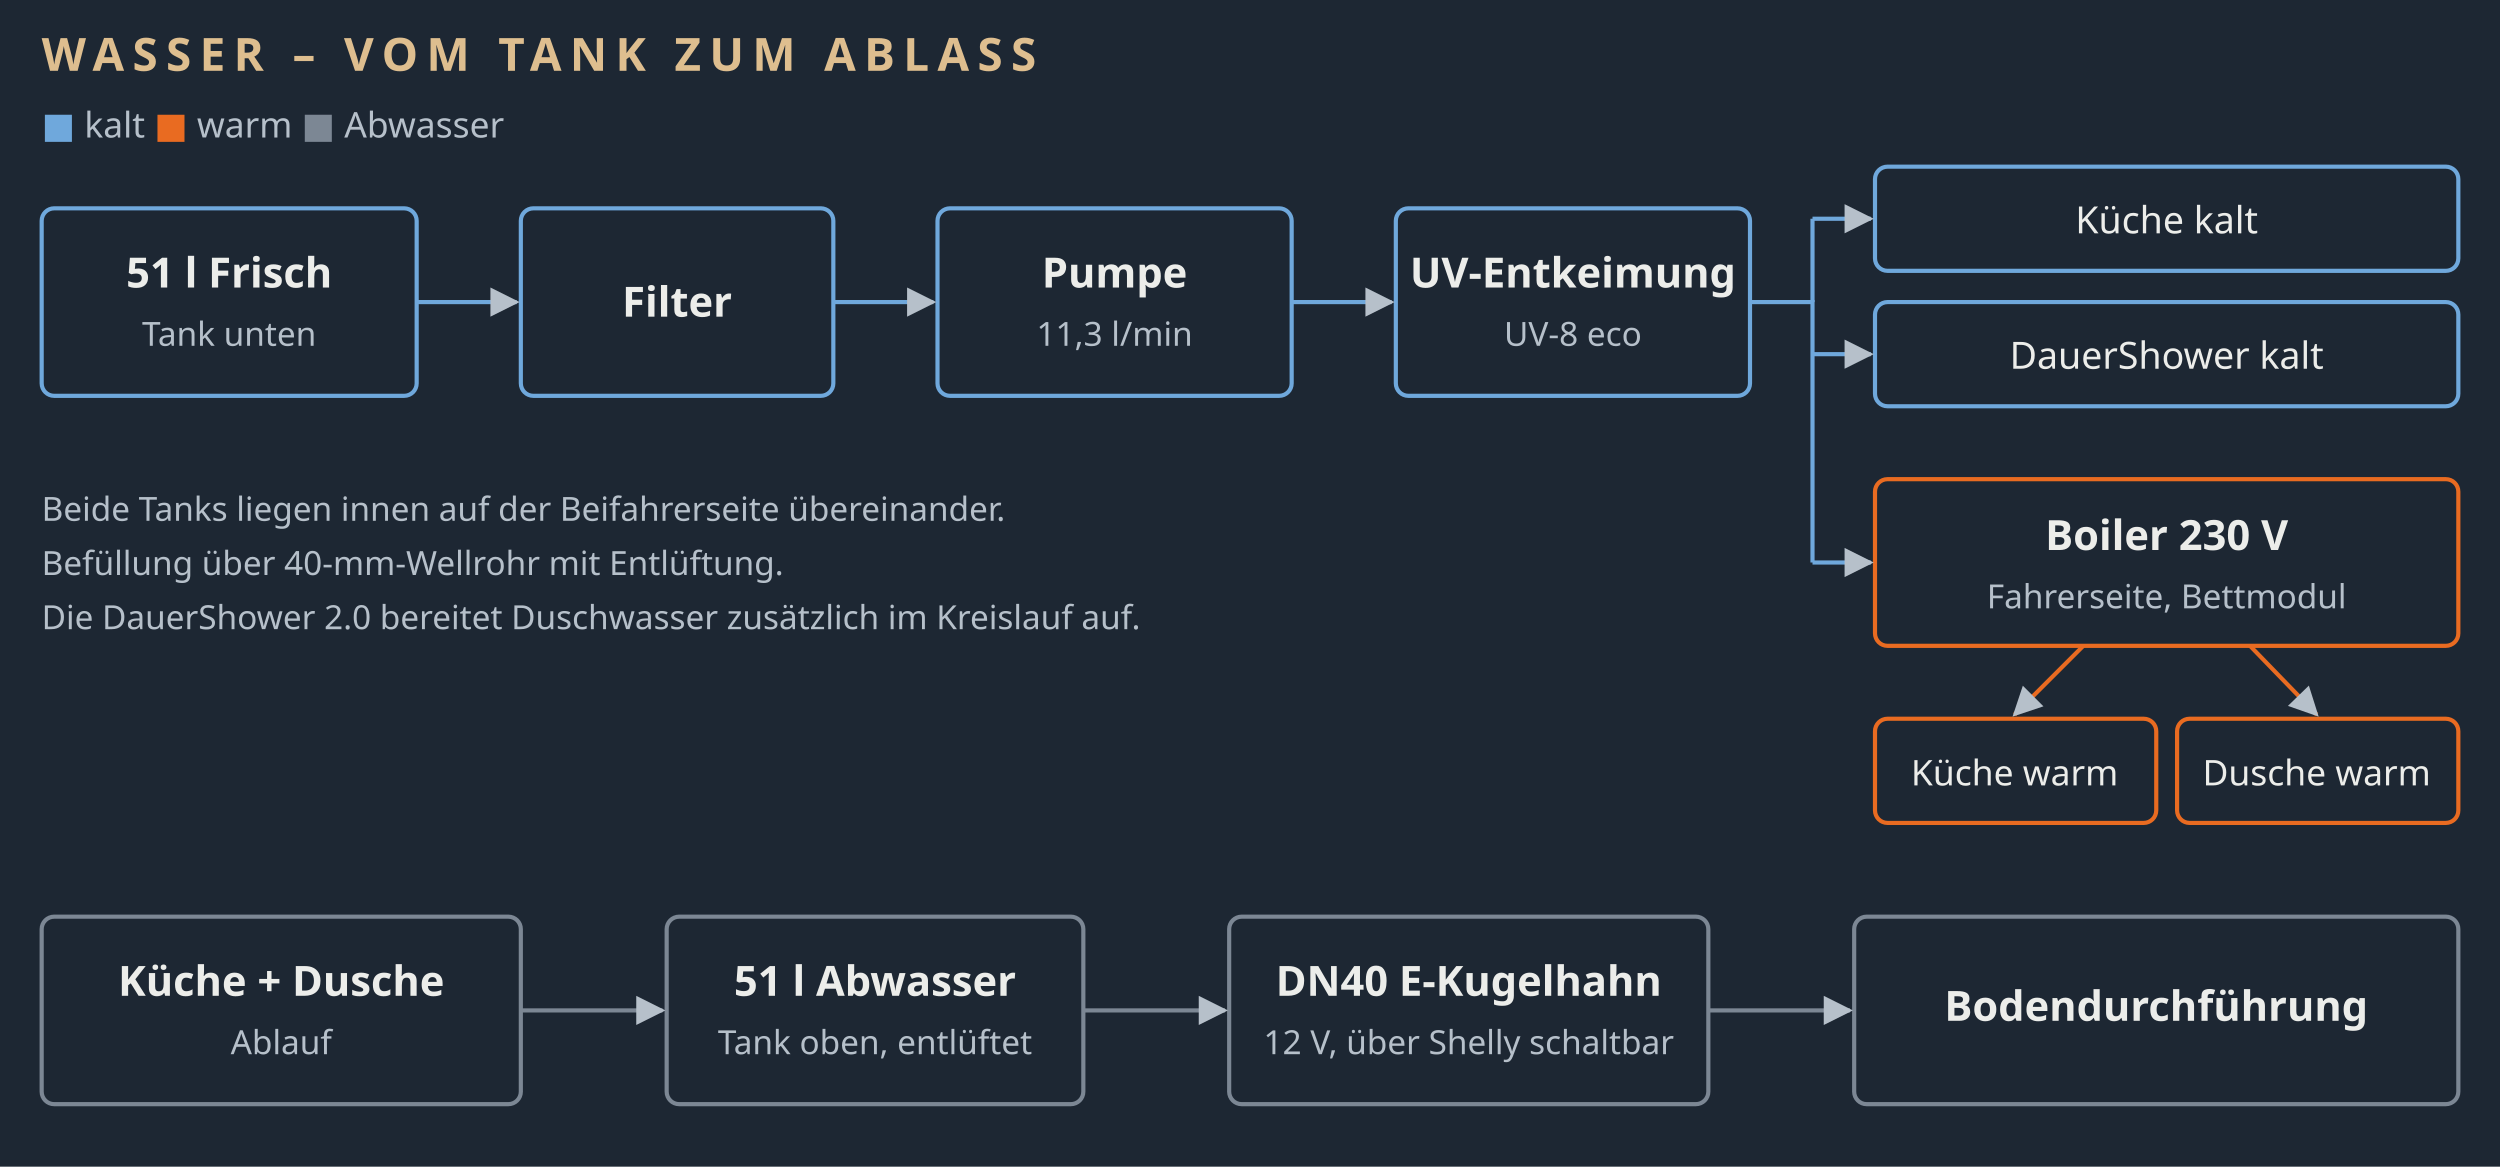
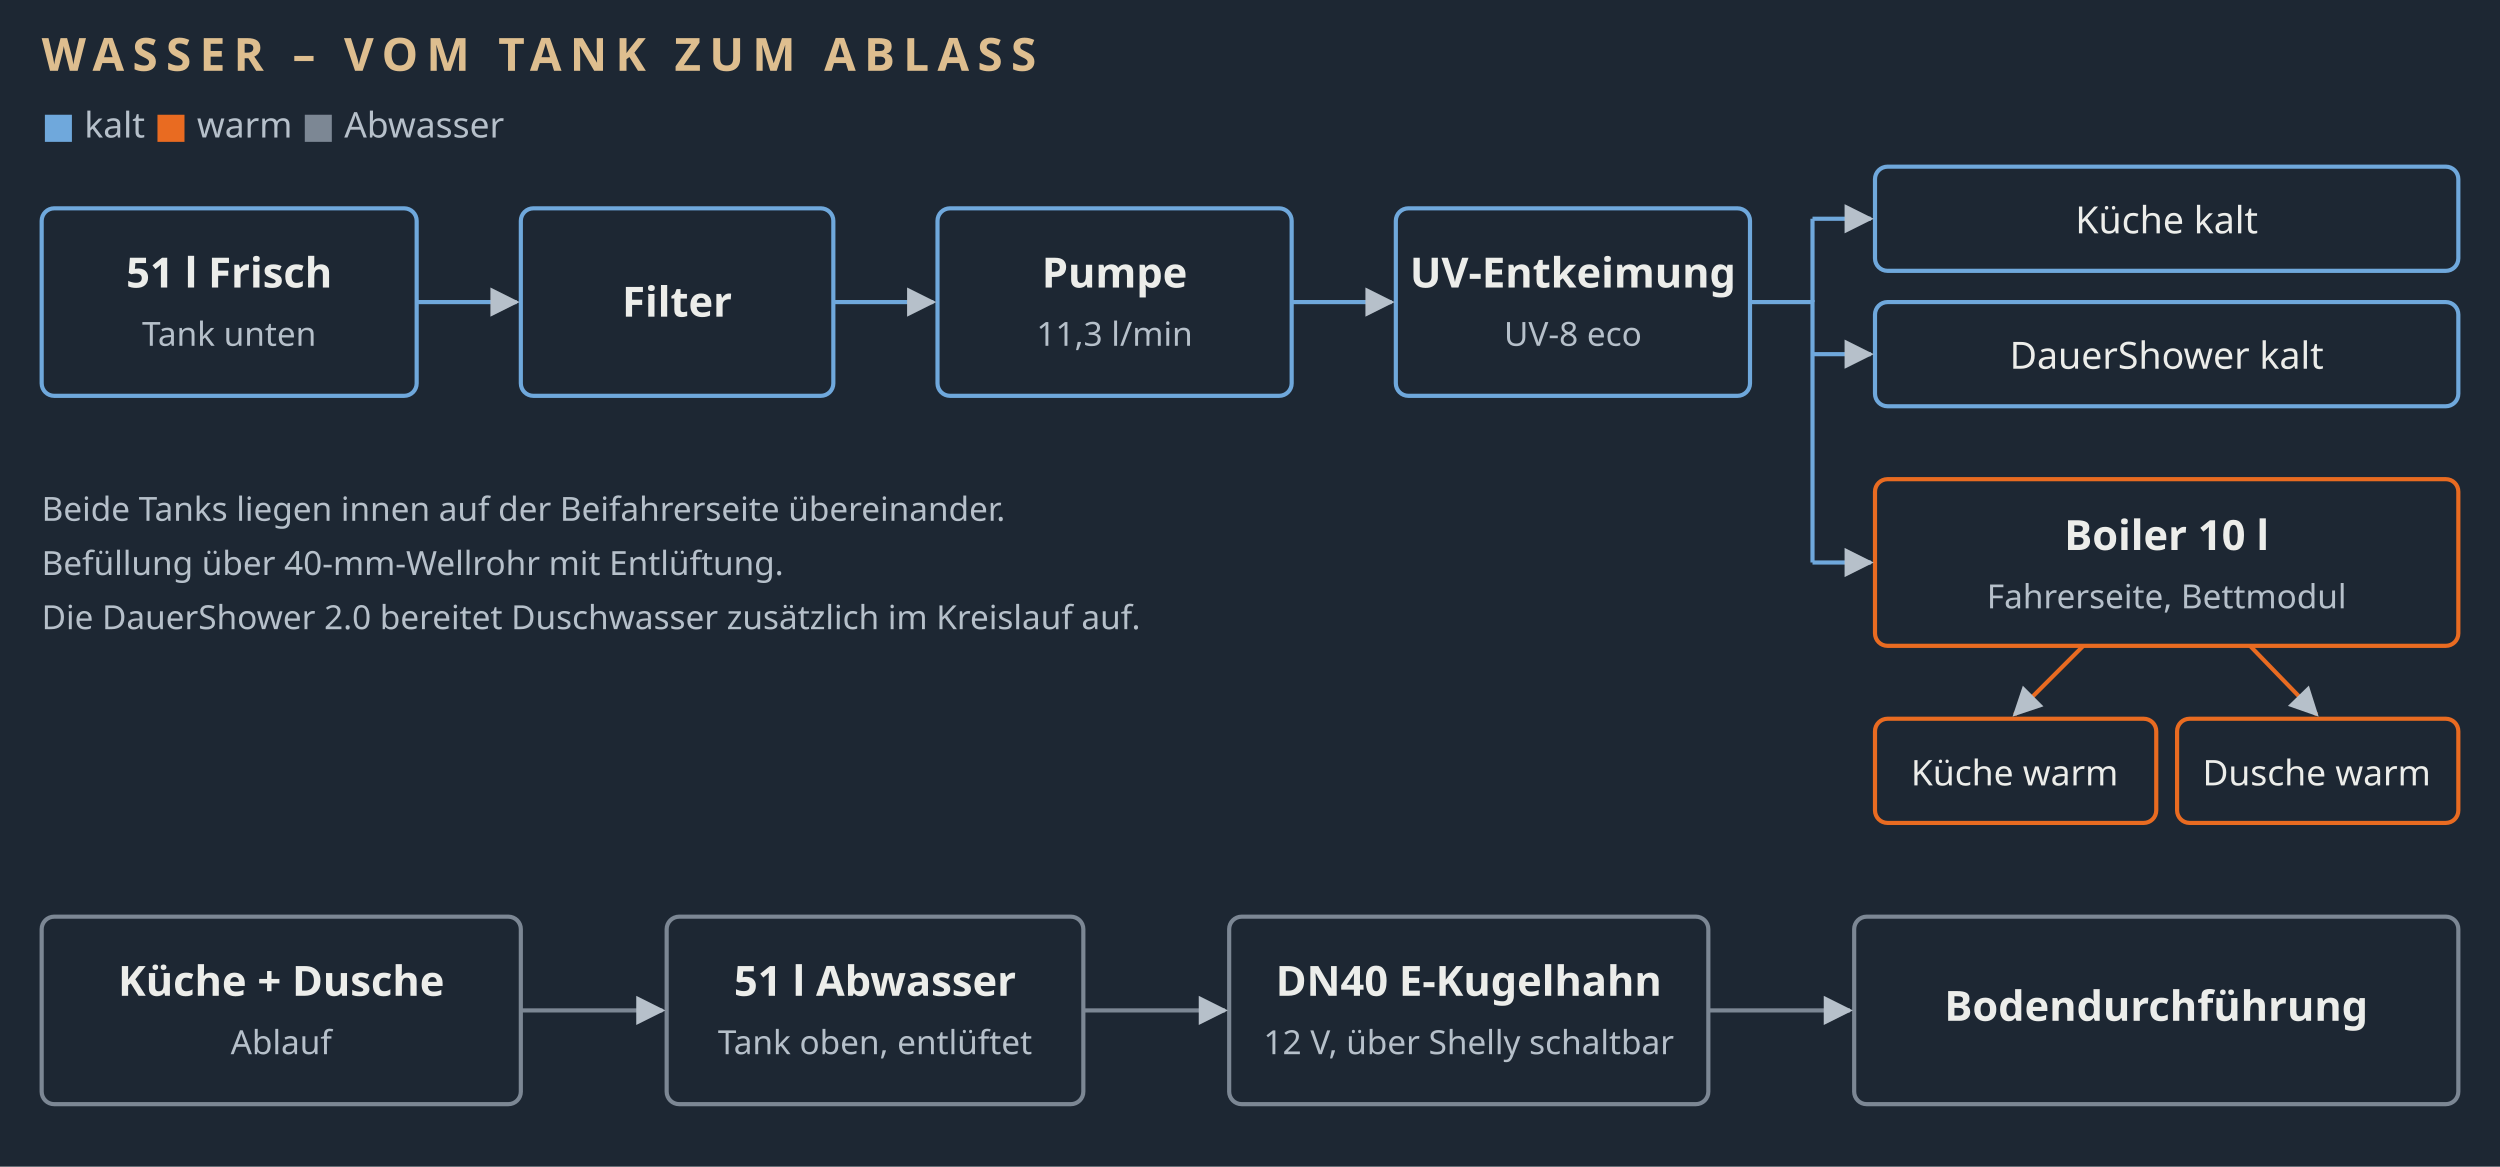
- <svg xmlns="http://www.w3.org/2000/svg" viewBox="0 0 1200 560" role="img" aria-label="Wasserlauf: Frischwassertank, Filter, Pumpe, UV-Entkeimung, Kaltwasser zu Küche, Dusche und Boiler; Warmwasser zu Küche und Dusche; Abwasser in den oberen Tank und über elektrischen Kugelhahn ab">
+ <svg xmlns="http://www.w3.org/2000/svg" viewBox="0 0 1200 560" style="width:100%;height:auto" role="img" aria-label="Wasserlauf: Frischwassertank, Filter, Pumpe, UV-Entkeimung, Kaltwasser zu Küche, Dusche und Boiler; Warmwasser zu Küche und Dusche; Abwasser in den oberen Tank und über elektrischen Kugelhahn ab">
  <defs>
    <marker id="caW" viewBox="0 0 10 10" refX="9" refY="5" markerWidth="7" markerHeight="7" orient="auto-start-reverse">
      <path d="M0,0 L10,5 L0,10 z" fill="#B6C0CA" />
    </marker>
  </defs>
  <rect width="1200" height="560" fill="#1d2733" />
  <g font-family="system-ui, sans-serif" fill="none" stroke-width="2">
    <text x="20" y="34" fill="#DEBE8F" stroke="none" font-size="22" letter-spacing="4" font-weight="600">WASSER – VOM TANK ZUM ABLASS</text>
    <text x="20" y="66" fill="#B6C0CA" stroke="none" font-size="17">
      <tspan fill="#6FA8DC">■</tspan> kalt   <tspan fill="#E96B21">■</tspan> warm   <tspan fill="#7C8794">■</tspan> Abwasser</text>
    <rect x="20" y="100" width="180" height="90" rx="6" stroke="#6FA8DC" />
    <text x="110" y="138" fill="#ECEDEA" stroke="none" font-size="20" font-weight="600" text-anchor="middle">51 l Frisch</text>
    <text x="110" y="166" fill="#B6C0CA" stroke="none" font-size="16" text-anchor="middle">Tank unten</text>
    <rect x="250" y="100" width="150" height="90" rx="6" stroke="#6FA8DC" />
    <text x="325" y="152" fill="#ECEDEA" stroke="none" font-size="20" font-weight="600" text-anchor="middle">Filter</text>
    <rect x="450" y="100" width="170" height="90" rx="6" stroke="#6FA8DC" />
    <text x="535" y="138" fill="#ECEDEA" stroke="none" font-size="20" font-weight="600" text-anchor="middle">Pumpe</text>
    <text x="535" y="166" fill="#B6C0CA" stroke="none" font-size="16" text-anchor="middle">11,3 l/min</text>
    <rect x="670" y="100" width="170" height="90" rx="6" stroke="#6FA8DC" />
    <text x="755" y="138" fill="#ECEDEA" stroke="none" font-size="20" font-weight="600" text-anchor="middle">UV-Entkeimung</text>
    <text x="755" y="166" fill="#B6C0CA" stroke="none" font-size="16" text-anchor="middle">UV-8 eco</text>
    <path d="M200 145 L248 145" stroke="#6FA8DC" marker-end="url(#caW)" />
    <path d="M400 145 L448 145" stroke="#6FA8DC" marker-end="url(#caW)" />
    <path d="M620 145 L668 145" stroke="#6FA8DC" marker-end="url(#caW)" />
    <rect x="900" y="80" width="280" height="50" rx="6" stroke="#6FA8DC" />
    <text x="1040" y="112" fill="#ECEDEA" stroke="none" font-size="18" text-anchor="middle">Küche kalt</text>
    <rect x="900" y="145" width="280" height="50" rx="6" stroke="#6FA8DC" />
    <text x="1040" y="177" fill="#ECEDEA" stroke="none" font-size="18" text-anchor="middle">DauerShower kalt</text>
    <rect x="900" y="230" width="280" height="80" rx="6" stroke="#E96B21" />
-     <text x="1040" y="264" fill="#ECEDEA" stroke="none" font-size="20" font-weight="600" text-anchor="middle">Boiler 230 V</text>
+     <text x="1040" y="264" fill="#ECEDEA" stroke="none" font-size="20" font-weight="600" text-anchor="middle">Boiler 10 l</text>
    <text x="1040" y="292" fill="#B6C0CA" stroke="none" font-size="16" text-anchor="middle">Fahrerseite, Bettmodul</text>
    <path d="M840 145 L870 145 L870 270" stroke="#6FA8DC" />
    <path d="M870 105 L898 105" stroke="#6FA8DC" marker-end="url(#caW)" />
    <path d="M870 105 L870 145" stroke="#6FA8DC" />
    <path d="M870 170 L898 170" stroke="#6FA8DC" marker-end="url(#caW)" />
    <path d="M870 270 L898 270" stroke="#6FA8DC" marker-end="url(#caW)" />
    <rect x="900" y="345" width="135" height="50" rx="6" stroke="#E96B21" />
    <text x="967" y="377" fill="#ECEDEA" stroke="none" font-size="17" text-anchor="middle">Küche warm</text>
    <rect x="1045" y="345" width="135" height="50" rx="6" stroke="#E96B21" />
    <text x="1112" y="377" fill="#ECEDEA" stroke="none" font-size="17" text-anchor="middle">Dusche warm</text>
    <path d="M1000 310 L967 343" stroke="#E96B21" marker-end="url(#caW)" />
    <path d="M1080 310 L1112 343" stroke="#E96B21" marker-end="url(#caW)" />
    <rect x="20" y="440" width="230" height="90" rx="6" stroke="#7C8794" />
    <text x="135" y="478" fill="#ECEDEA" stroke="none" font-size="20" font-weight="600" text-anchor="middle">Küche + Dusche</text>
    <text x="135" y="506" fill="#B6C0CA" stroke="none" font-size="16" text-anchor="middle">Ablauf</text>
    <rect x="320" y="440" width="200" height="90" rx="6" stroke="#7C8794" />
    <text x="420" y="478" fill="#ECEDEA" stroke="none" font-size="20" font-weight="600" text-anchor="middle">51 l Abwasser</text>
    <text x="420" y="506" fill="#B6C0CA" stroke="none" font-size="16" text-anchor="middle">Tank oben, entlüftet</text>
    <rect x="590" y="440" width="230" height="90" rx="6" stroke="#7C8794" />
    <text x="705" y="478" fill="#ECEDEA" stroke="none" font-size="20" font-weight="600" text-anchor="middle">DN40 E-Kugelhahn</text>
    <text x="705" y="506" fill="#B6C0CA" stroke="none" font-size="16" text-anchor="middle">12 V, über Shelly schaltbar</text>
    <rect x="890" y="440" width="290" height="90" rx="6" stroke="#7C8794" />
    <text x="1035" y="490" fill="#ECEDEA" stroke="none" font-size="20" font-weight="600" text-anchor="middle">Bodendurchführung</text>
    <path d="M250 485 L318 485" stroke="#7C8794" marker-end="url(#caW)" />
    <path d="M520 485 L588 485" stroke="#7C8794" marker-end="url(#caW)" />
    <path d="M820 485 L888 485" stroke="#7C8794" marker-end="url(#caW)" />
    <text x="20" y="250" fill="#B6C0CA" stroke="none" font-size="16">Beide Tanks liegen innen auf der Beifahrerseite übereinander.</text>
    <text x="20" y="276" fill="#B6C0CA" stroke="none" font-size="16">Befüllung über 40-mm-Wellrohr mit Entlüftung.</text>
    <text x="20" y="302" fill="#B6C0CA" stroke="none" font-size="16">Die DauerShower 2.0 bereitet Duschwasser zusätzlich im Kreislauf auf.</text>
  </g>
</svg>
